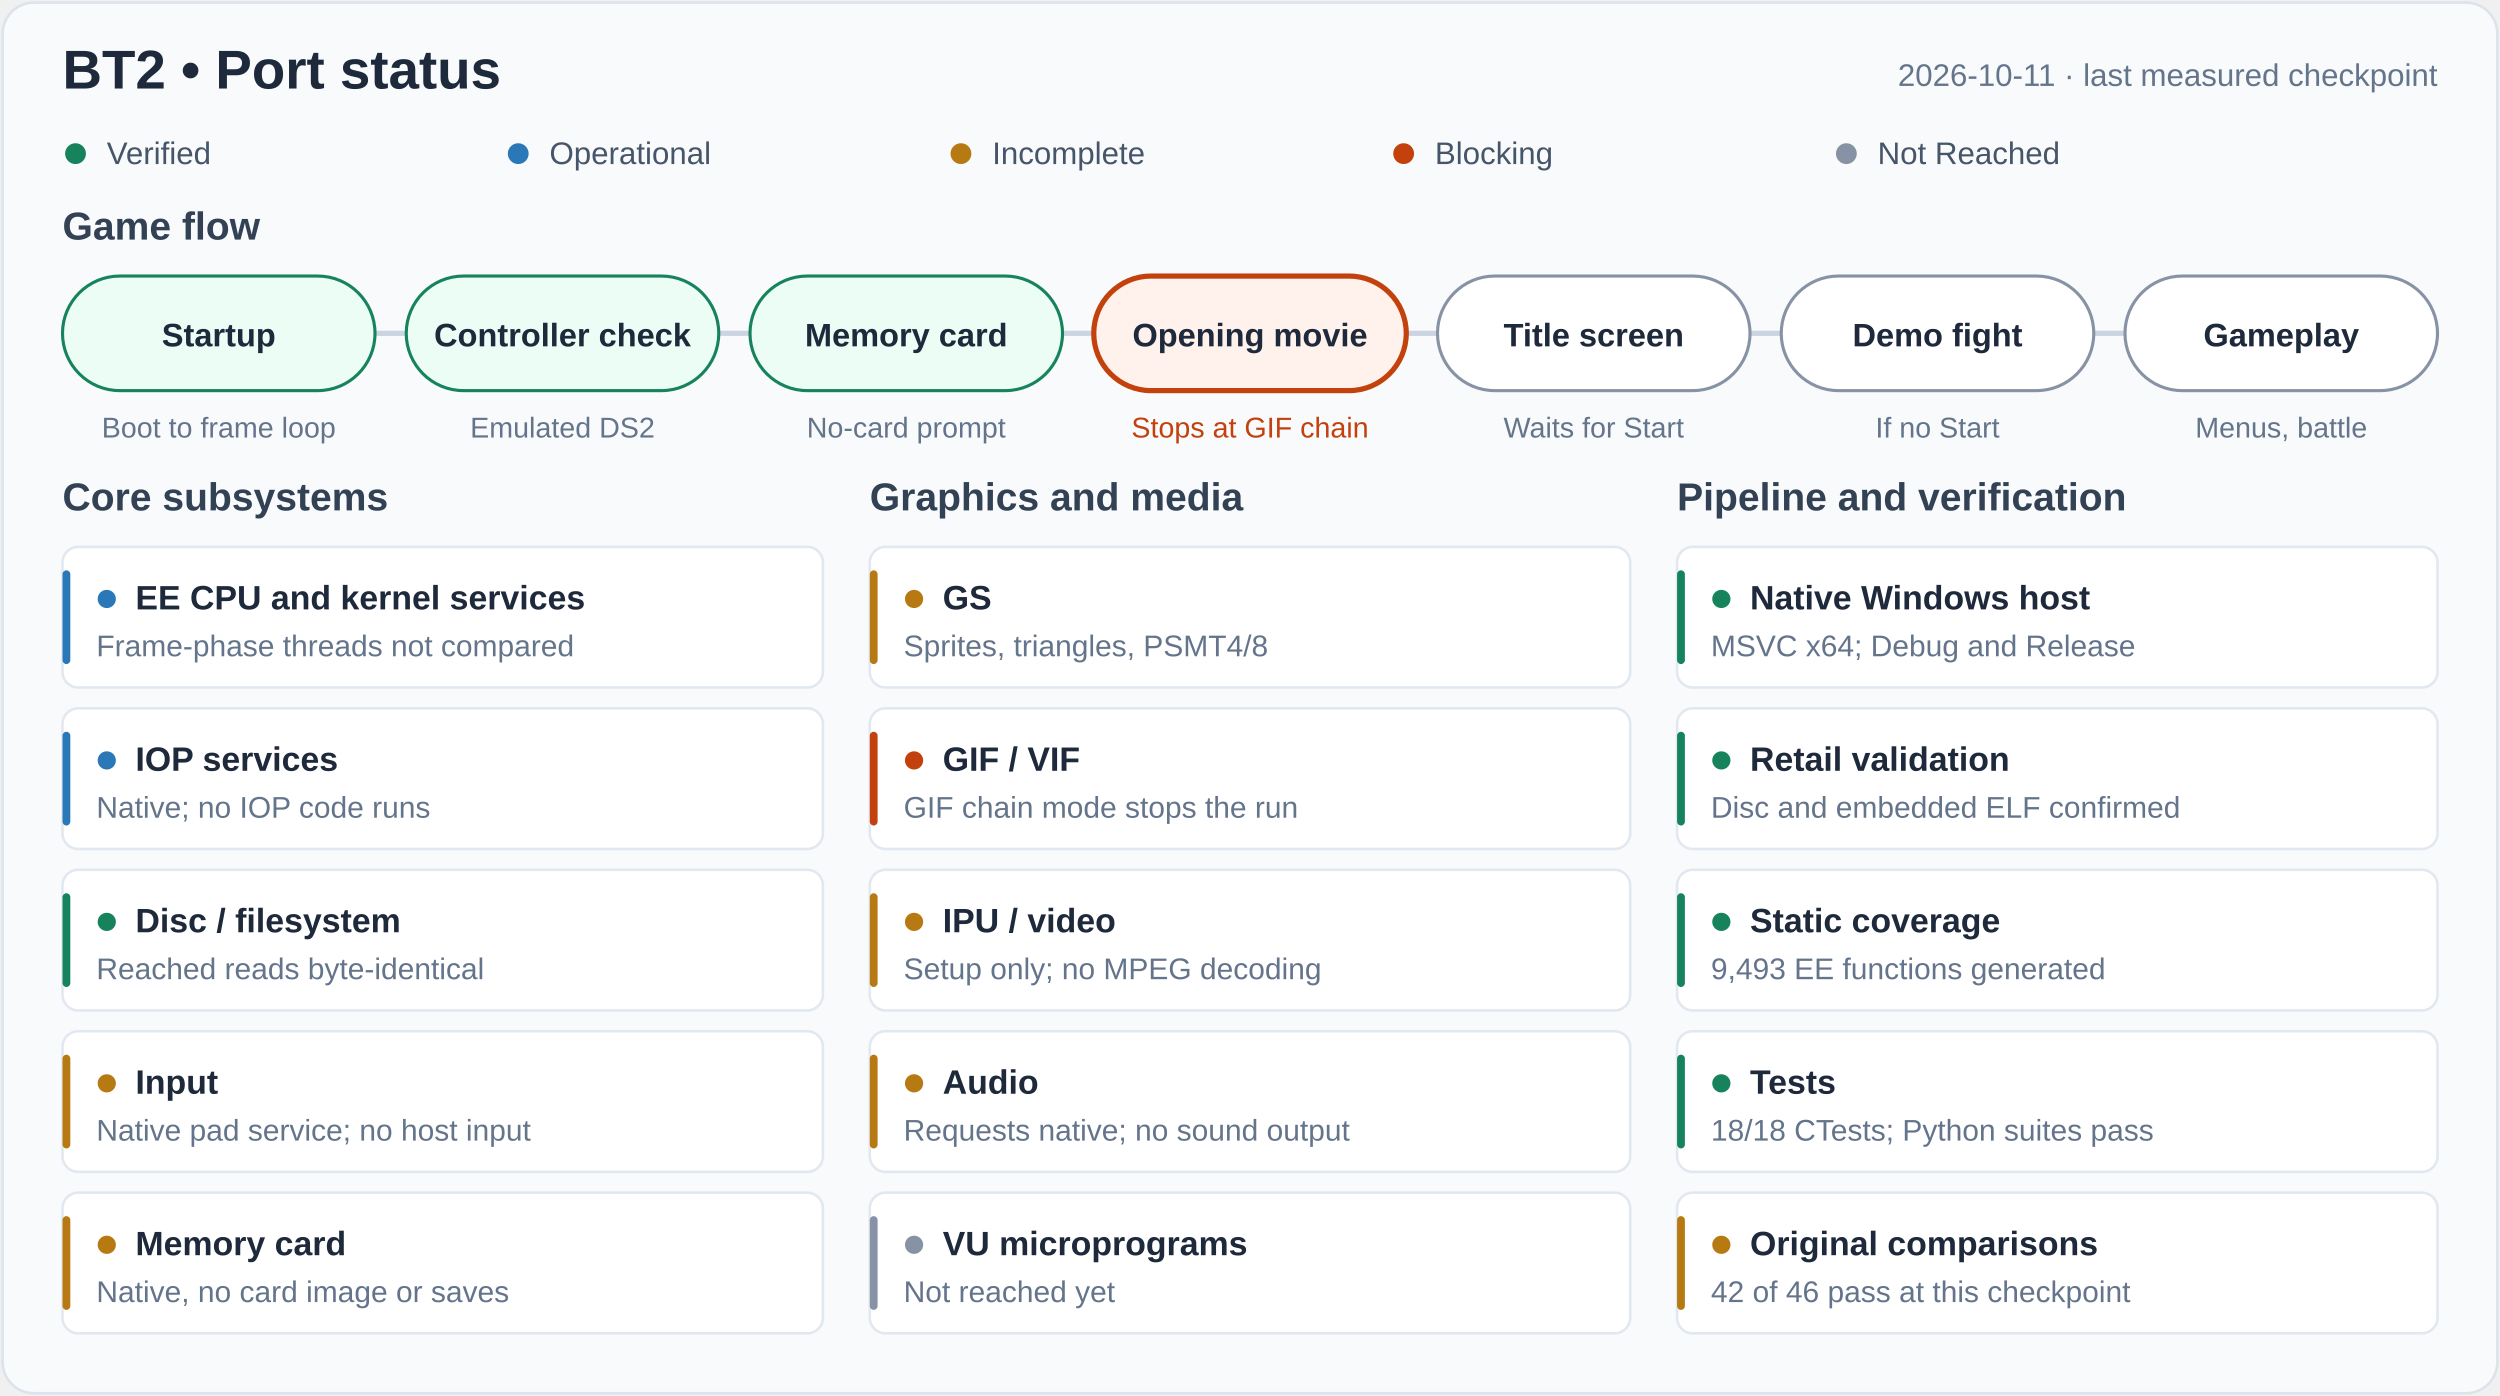
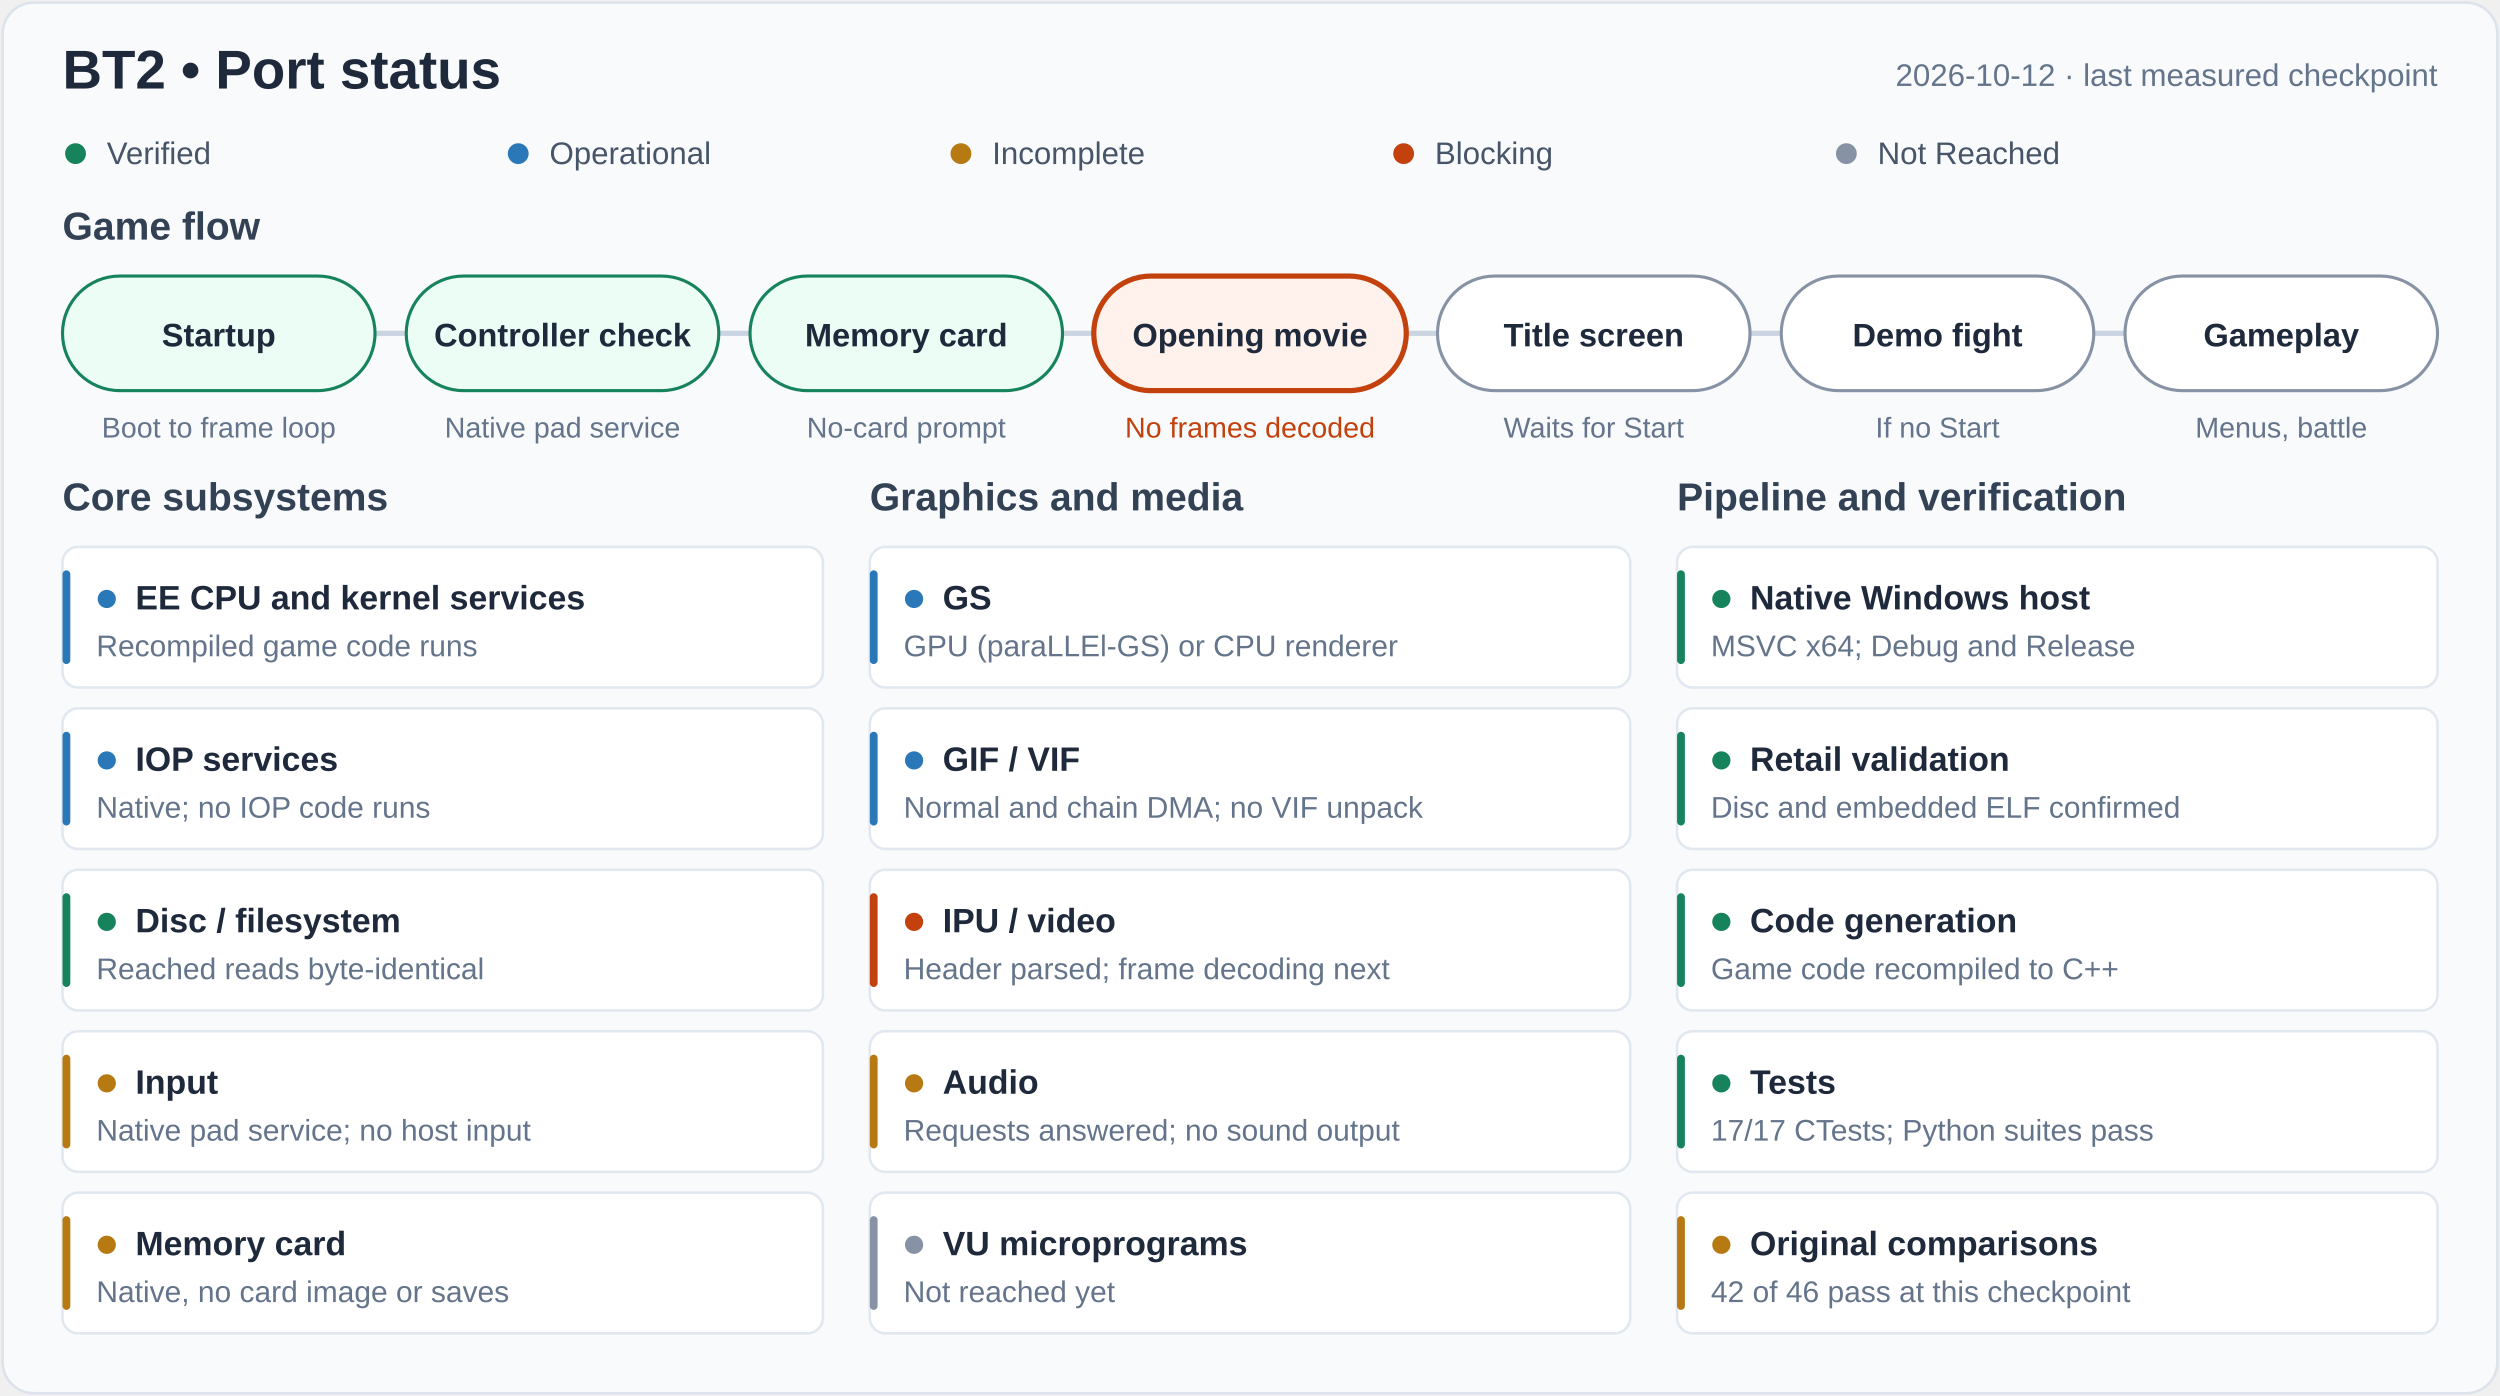
<svg xmlns="http://www.w3.org/2000/svg" width="960" height="536" viewBox="0 0 960 536" role="img" aria-labelledby="title desc">
  <rect x="1" y="1" width="958" height="534" rx="12" fill="#f8fafc" stroke="#dce3eb" />
  <g font-family="Segoe UI,Arial,sans-serif">
    <text x="24" y="34" font-size="21" font-weight="600" fill="#1e293b">BT2 • Port status</text>
-     <text x="936" y="33" text-anchor="end" font-size="12" fill="#64748b">2026-10-11 · last measured checkpoint</text>
+     <text x="936" y="33" text-anchor="end" font-size="12" fill="#64748b">2026-10-12 · last measured checkpoint</text>
    <circle cx="29" cy="59" r="4" fill="#16835d" />
    <text x="41" y="63" font-size="12" fill="#475569">Verified</text>
    <circle cx="199" cy="59" r="4" fill="#2b78b8" />
    <text x="211" y="63" font-size="12" fill="#475569">Operational</text>
    <circle cx="369" cy="59" r="4" fill="#b77912" />
    <text x="381" y="63" font-size="12" fill="#475569">Incomplete</text>
    <circle cx="539" cy="59" r="4" fill="#c2410c" />
    <text x="551" y="63" font-size="12" fill="#475569">Blocking</text>
    <circle cx="709" cy="59" r="4" fill="#8793a5" />
    <text x="721" y="63" font-size="12" fill="#475569">Not Reached</text>
    <text x="24" y="92" font-size="15" font-weight="600" fill="#334155">Game flow</text>
    <line x1="84.0" y1="128" x2="876.0" y2="128" stroke="#cbd5e1" stroke-width="2" />
    <g>
      <rect x="24.0" y="106" width="120.0" height="44" rx="22" fill="#ecfdf5" stroke="#16835d" stroke-width="1.2" />
      <text x="84.0" y="133" text-anchor="middle" font-size="12.5" font-weight="600" fill="#1e293b">Startup</text>
      <text x="84.0" y="168" text-anchor="middle" font-size="11" fill="#64748b">Boot to frame loop</text>
    </g>
    <g>
      <rect x="156.0" y="106" width="120.0" height="44" rx="22" fill="#ecfdf5" stroke="#16835d" stroke-width="1.2" />
      <text x="216.0" y="133" text-anchor="middle" font-size="12.5" font-weight="600" fill="#1e293b">Controller check</text>
-       <text x="216.0" y="168" text-anchor="middle" font-size="11" fill="#64748b">Emulated DS2</text>
+       <text x="216.0" y="168" text-anchor="middle" font-size="11" fill="#64748b">Native pad service</text>
    </g>
    <g>
      <rect x="288.0" y="106" width="120.0" height="44" rx="22" fill="#ecfdf5" stroke="#16835d" stroke-width="1.2" />
      <text x="348.0" y="133" text-anchor="middle" font-size="12.5" font-weight="600" fill="#1e293b">Memory card</text>
      <text x="348.0" y="168" text-anchor="middle" font-size="11" fill="#64748b">No-card prompt</text>
    </g>
    <g>
      <rect x="420.0" y="106" width="120.0" height="44" rx="22" fill="#fff1eb" stroke="#c2410c" stroke-width="2" />
      <text x="480.0" y="133" text-anchor="middle" font-size="12.5" font-weight="600" fill="#1e293b">Opening movie</text>
-       <text x="480.0" y="168" text-anchor="middle" font-size="11" fill="#c2410c">Stops at GIF chain</text>
+       <text x="480.0" y="168" text-anchor="middle" font-size="11" fill="#c2410c">No frames decoded</text>
    </g>
    <g>
      <rect x="552.0" y="106" width="120.0" height="44" rx="22" fill="#fff" stroke="#8793a5" stroke-width="1.2" />
      <text x="612.0" y="133" text-anchor="middle" font-size="12.5" font-weight="600" fill="#1e293b">Title screen</text>
      <text x="612.0" y="168" text-anchor="middle" font-size="11" fill="#64748b">Waits for Start</text>
    </g>
    <g>
      <rect x="684.0" y="106" width="120.0" height="44" rx="22" fill="#fff" stroke="#8793a5" stroke-width="1.2" />
      <text x="744.0" y="133" text-anchor="middle" font-size="12.5" font-weight="600" fill="#1e293b">Demo fight</text>
      <text x="744.0" y="168" text-anchor="middle" font-size="11" fill="#64748b">If no Start</text>
    </g>
    <g>
      <rect x="816.0" y="106" width="120.0" height="44" rx="22" fill="#fff" stroke="#8793a5" stroke-width="1.2" />
      <text x="876.0" y="133" text-anchor="middle" font-size="12.5" font-weight="600" fill="#1e293b">Gameplay</text>
      <text x="876.0" y="168" text-anchor="middle" font-size="11" fill="#64748b">Menus, battle</text>
    </g>
    <text x="24" y="196" font-size="15" font-weight="600" fill="#334155">Core subsystems</text>
    <g>
      <rect x="24" y="210" width="292" height="54" rx="6" fill="#fff" stroke="#e2e8f0" />
      <rect x="24" y="219" width="3" height="36" rx="1.5" fill="#2b78b8" />
      <circle cx="41" cy="230" r="3.5" fill="#2b78b8" />
      <text x="52" y="234" font-size="13" font-weight="600" fill="#1e293b">EE CPU and kernel services</text>
-       <text x="37" y="252" font-size="11.5" fill="#64748b">Frame-phase threads not compared</text>
+       <text x="37" y="252" font-size="11.5" fill="#64748b">Recompiled game code runs</text>
    </g>
    <g>
      <rect x="24" y="272" width="292" height="54" rx="6" fill="#fff" stroke="#e2e8f0" />
      <rect x="24" y="281" width="3" height="36" rx="1.5" fill="#2b78b8" />
      <circle cx="41" cy="292" r="3.5" fill="#2b78b8" />
      <text x="52" y="296" font-size="13" font-weight="600" fill="#1e293b">IOP services</text>
      <text x="37" y="314" font-size="11.5" fill="#64748b">Native; no IOP code runs</text>
    </g>
    <g>
      <rect x="24" y="334" width="292" height="54" rx="6" fill="#fff" stroke="#e2e8f0" />
      <rect x="24" y="343" width="3" height="36" rx="1.5" fill="#16835d" />
      <circle cx="41" cy="354" r="3.5" fill="#16835d" />
      <text x="52" y="358" font-size="13" font-weight="600" fill="#1e293b">Disc / filesystem</text>
      <text x="37" y="376" font-size="11.5" fill="#64748b">Reached reads byte-identical</text>
    </g>
    <g>
      <rect x="24" y="396" width="292" height="54" rx="6" fill="#fff" stroke="#e2e8f0" />
      <rect x="24" y="405" width="3" height="36" rx="1.5" fill="#b77912" />
      <circle cx="41" cy="416" r="3.5" fill="#b77912" />
      <text x="52" y="420" font-size="13" font-weight="600" fill="#1e293b">Input</text>
      <text x="37" y="438" font-size="11.5" fill="#64748b">Native pad service; no host input</text>
    </g>
    <g>
      <rect x="24" y="458" width="292" height="54" rx="6" fill="#fff" stroke="#e2e8f0" />
      <rect x="24" y="467" width="3" height="36" rx="1.5" fill="#b77912" />
      <circle cx="41" cy="478" r="3.5" fill="#b77912" />
      <text x="52" y="482" font-size="13" font-weight="600" fill="#1e293b">Memory card</text>
      <text x="37" y="500" font-size="11.5" fill="#64748b">Native, no card image or saves</text>
    </g>
    <text x="334" y="196" font-size="15" font-weight="600" fill="#334155">Graphics and media</text>
    <g>
      <rect x="334" y="210" width="292" height="54" rx="6" fill="#fff" stroke="#e2e8f0" />
-       <rect x="334" y="219" width="3" height="36" rx="1.5" fill="#b77912" />
-       <circle cx="351" cy="230" r="3.5" fill="#b77912" />
+       <rect x="334" y="219" width="3" height="36" rx="1.5" fill="#2b78b8" />
+       <circle cx="351" cy="230" r="3.5" fill="#2b78b8" />
      <text x="362" y="234" font-size="13" font-weight="600" fill="#1e293b">GS</text>
-       <text x="347" y="252" font-size="11.5" fill="#64748b">Sprites, triangles, PSMT4/8</text>
+       <text x="347" y="252" font-size="11.5" fill="#64748b">GPU (paraLLEl-GS) or CPU renderer</text>
    </g>
    <g>
      <rect x="334" y="272" width="292" height="54" rx="6" fill="#fff" stroke="#e2e8f0" />
-       <rect x="334" y="281" width="3" height="36" rx="1.5" fill="#c2410c" />
-       <circle cx="351" cy="292" r="3.5" fill="#c2410c" />
+       <rect x="334" y="281" width="3" height="36" rx="1.5" fill="#2b78b8" />
+       <circle cx="351" cy="292" r="3.5" fill="#2b78b8" />
      <text x="362" y="296" font-size="13" font-weight="600" fill="#1e293b">GIF / VIF</text>
-       <text x="347" y="314" font-size="11.5" fill="#64748b">GIF chain mode stops the run</text>
+       <text x="347" y="314" font-size="11.5" fill="#64748b">Normal and chain DMA; no VIF unpack</text>
    </g>
    <g>
      <rect x="334" y="334" width="292" height="54" rx="6" fill="#fff" stroke="#e2e8f0" />
-       <rect x="334" y="343" width="3" height="36" rx="1.5" fill="#b77912" />
-       <circle cx="351" cy="354" r="3.5" fill="#b77912" />
+       <rect x="334" y="343" width="3" height="36" rx="1.5" fill="#c2410c" />
+       <circle cx="351" cy="354" r="3.5" fill="#c2410c" />
      <text x="362" y="358" font-size="13" font-weight="600" fill="#1e293b">IPU / video</text>
-       <text x="347" y="376" font-size="11.5" fill="#64748b">Setup only; no MPEG decoding</text>
+       <text x="347" y="376" font-size="11.5" fill="#64748b">Header parsed; frame decoding next</text>
    </g>
    <g>
      <rect x="334" y="396" width="292" height="54" rx="6" fill="#fff" stroke="#e2e8f0" />
      <rect x="334" y="405" width="3" height="36" rx="1.5" fill="#b77912" />
      <circle cx="351" cy="416" r="3.5" fill="#b77912" />
      <text x="362" y="420" font-size="13" font-weight="600" fill="#1e293b">Audio</text>
-       <text x="347" y="438" font-size="11.5" fill="#64748b">Requests native; no sound output</text>
+       <text x="347" y="438" font-size="11.5" fill="#64748b">Requests answered; no sound output</text>
    </g>
    <g>
      <rect x="334" y="458" width="292" height="54" rx="6" fill="#fff" stroke="#e2e8f0" />
      <rect x="334" y="467" width="3" height="36" rx="1.5" fill="#8793a5" />
      <circle cx="351" cy="478" r="3.5" fill="#8793a5" />
      <text x="362" y="482" font-size="13" font-weight="600" fill="#1e293b">VU microprograms</text>
      <text x="347" y="500" font-size="11.5" fill="#64748b">Not reached yet</text>
    </g>
    <text x="644" y="196" font-size="15" font-weight="600" fill="#334155">Pipeline and verification</text>
    <g>
      <rect x="644" y="210" width="292" height="54" rx="6" fill="#fff" stroke="#e2e8f0" />
      <rect x="644" y="219" width="3" height="36" rx="1.5" fill="#16835d" />
      <circle cx="661" cy="230" r="3.5" fill="#16835d" />
      <text x="672" y="234" font-size="13" font-weight="600" fill="#1e293b">Native Windows host</text>
      <text x="657" y="252" font-size="11.5" fill="#64748b">MSVC x64; Debug and Release</text>
    </g>
    <g>
      <rect x="644" y="272" width="292" height="54" rx="6" fill="#fff" stroke="#e2e8f0" />
      <rect x="644" y="281" width="3" height="36" rx="1.5" fill="#16835d" />
      <circle cx="661" cy="292" r="3.5" fill="#16835d" />
      <text x="672" y="296" font-size="13" font-weight="600" fill="#1e293b">Retail validation</text>
      <text x="657" y="314" font-size="11.5" fill="#64748b">Disc and embedded ELF confirmed</text>
    </g>
    <g>
      <rect x="644" y="334" width="292" height="54" rx="6" fill="#fff" stroke="#e2e8f0" />
      <rect x="644" y="343" width="3" height="36" rx="1.5" fill="#16835d" />
      <circle cx="661" cy="354" r="3.5" fill="#16835d" />
-       <text x="672" y="358" font-size="13" font-weight="600" fill="#1e293b">Static coverage</text>
-       <text x="657" y="376" font-size="11.5" fill="#64748b">9,493 EE functions generated</text>
+       <text x="672" y="358" font-size="13" font-weight="600" fill="#1e293b">Code generation</text>
+       <text x="657" y="376" font-size="11.5" fill="#64748b">Game code recompiled to C++</text>
    </g>
    <g>
      <rect x="644" y="396" width="292" height="54" rx="6" fill="#fff" stroke="#e2e8f0" />
      <rect x="644" y="405" width="3" height="36" rx="1.5" fill="#16835d" />
      <circle cx="661" cy="416" r="3.5" fill="#16835d" />
      <text x="672" y="420" font-size="13" font-weight="600" fill="#1e293b">Tests</text>
-       <text x="657" y="438" font-size="11.5" fill="#64748b">18/18 CTests; Python suites pass</text>
+       <text x="657" y="438" font-size="11.5" fill="#64748b">17/17 CTests; Python suites pass</text>
    </g>
    <g>
      <rect x="644" y="458" width="292" height="54" rx="6" fill="#fff" stroke="#e2e8f0" />
      <rect x="644" y="467" width="3" height="36" rx="1.5" fill="#b77912" />
      <circle cx="661" cy="478" r="3.5" fill="#b77912" />
      <text x="672" y="482" font-size="13" font-weight="600" fill="#1e293b">Original comparisons</text>
      <text x="657" y="500" font-size="11.5" fill="#64748b">42 of 46 pass at this checkpoint</text>
    </g>
  </g>
</svg>
